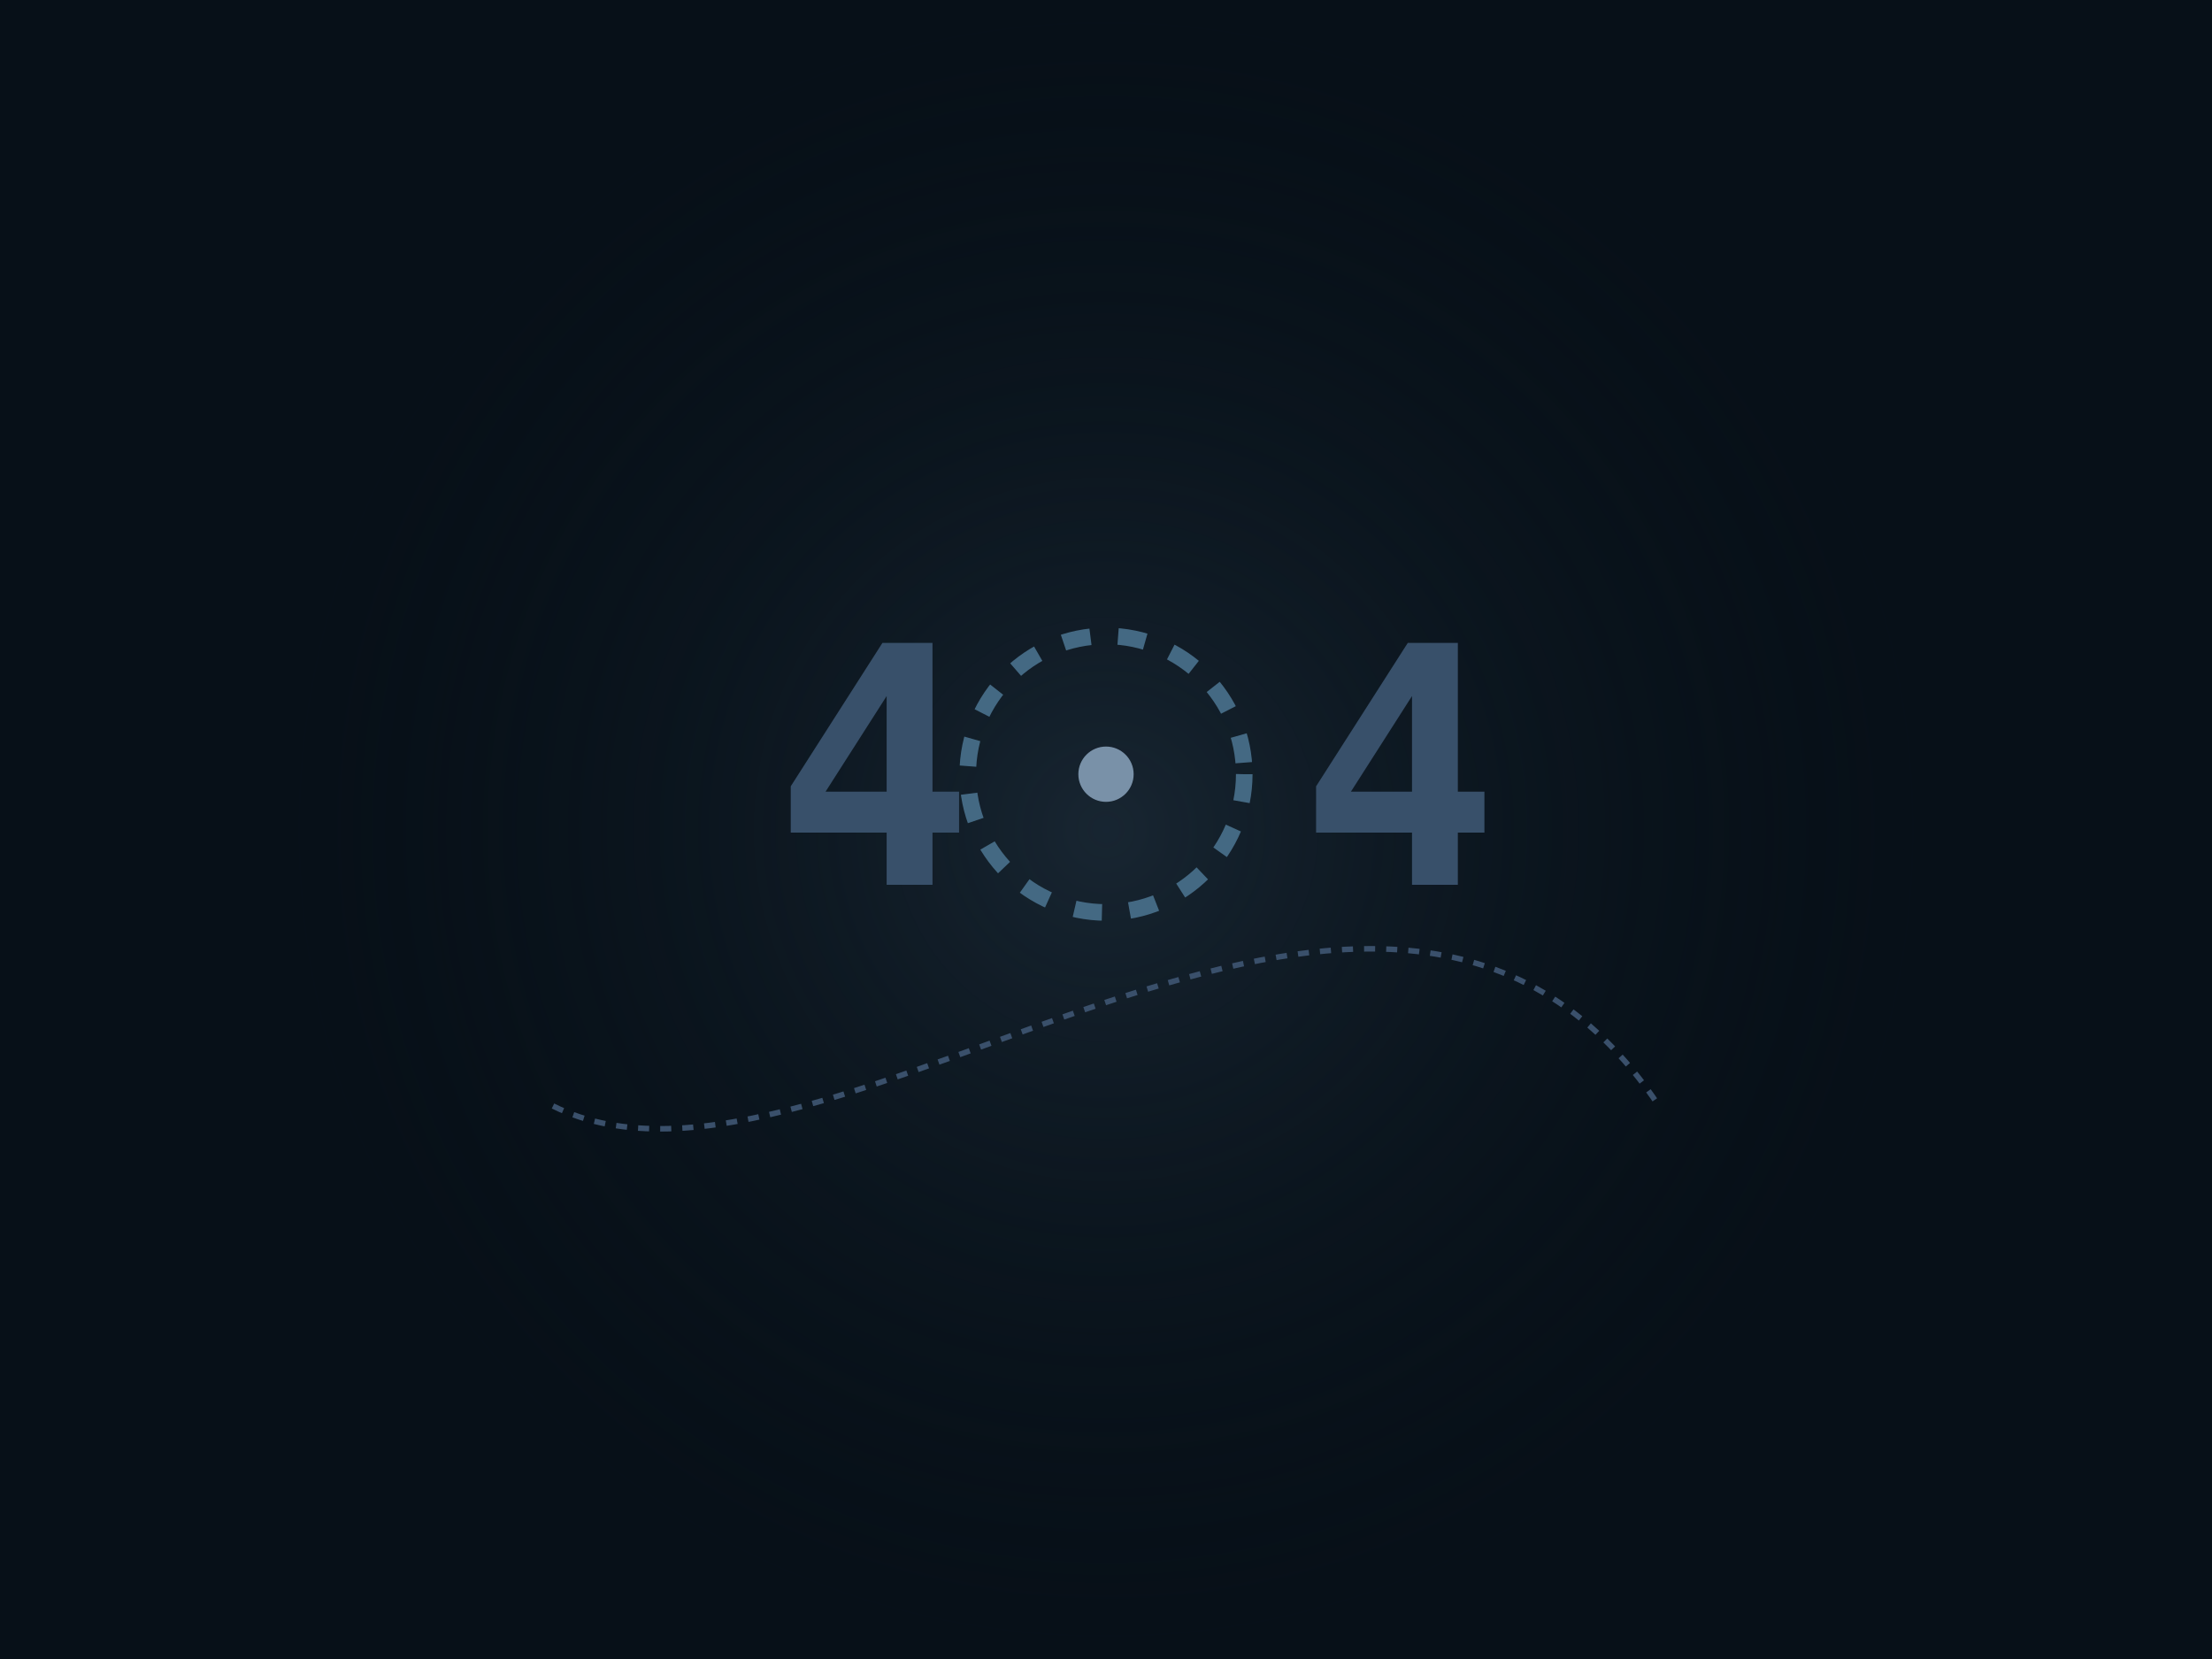
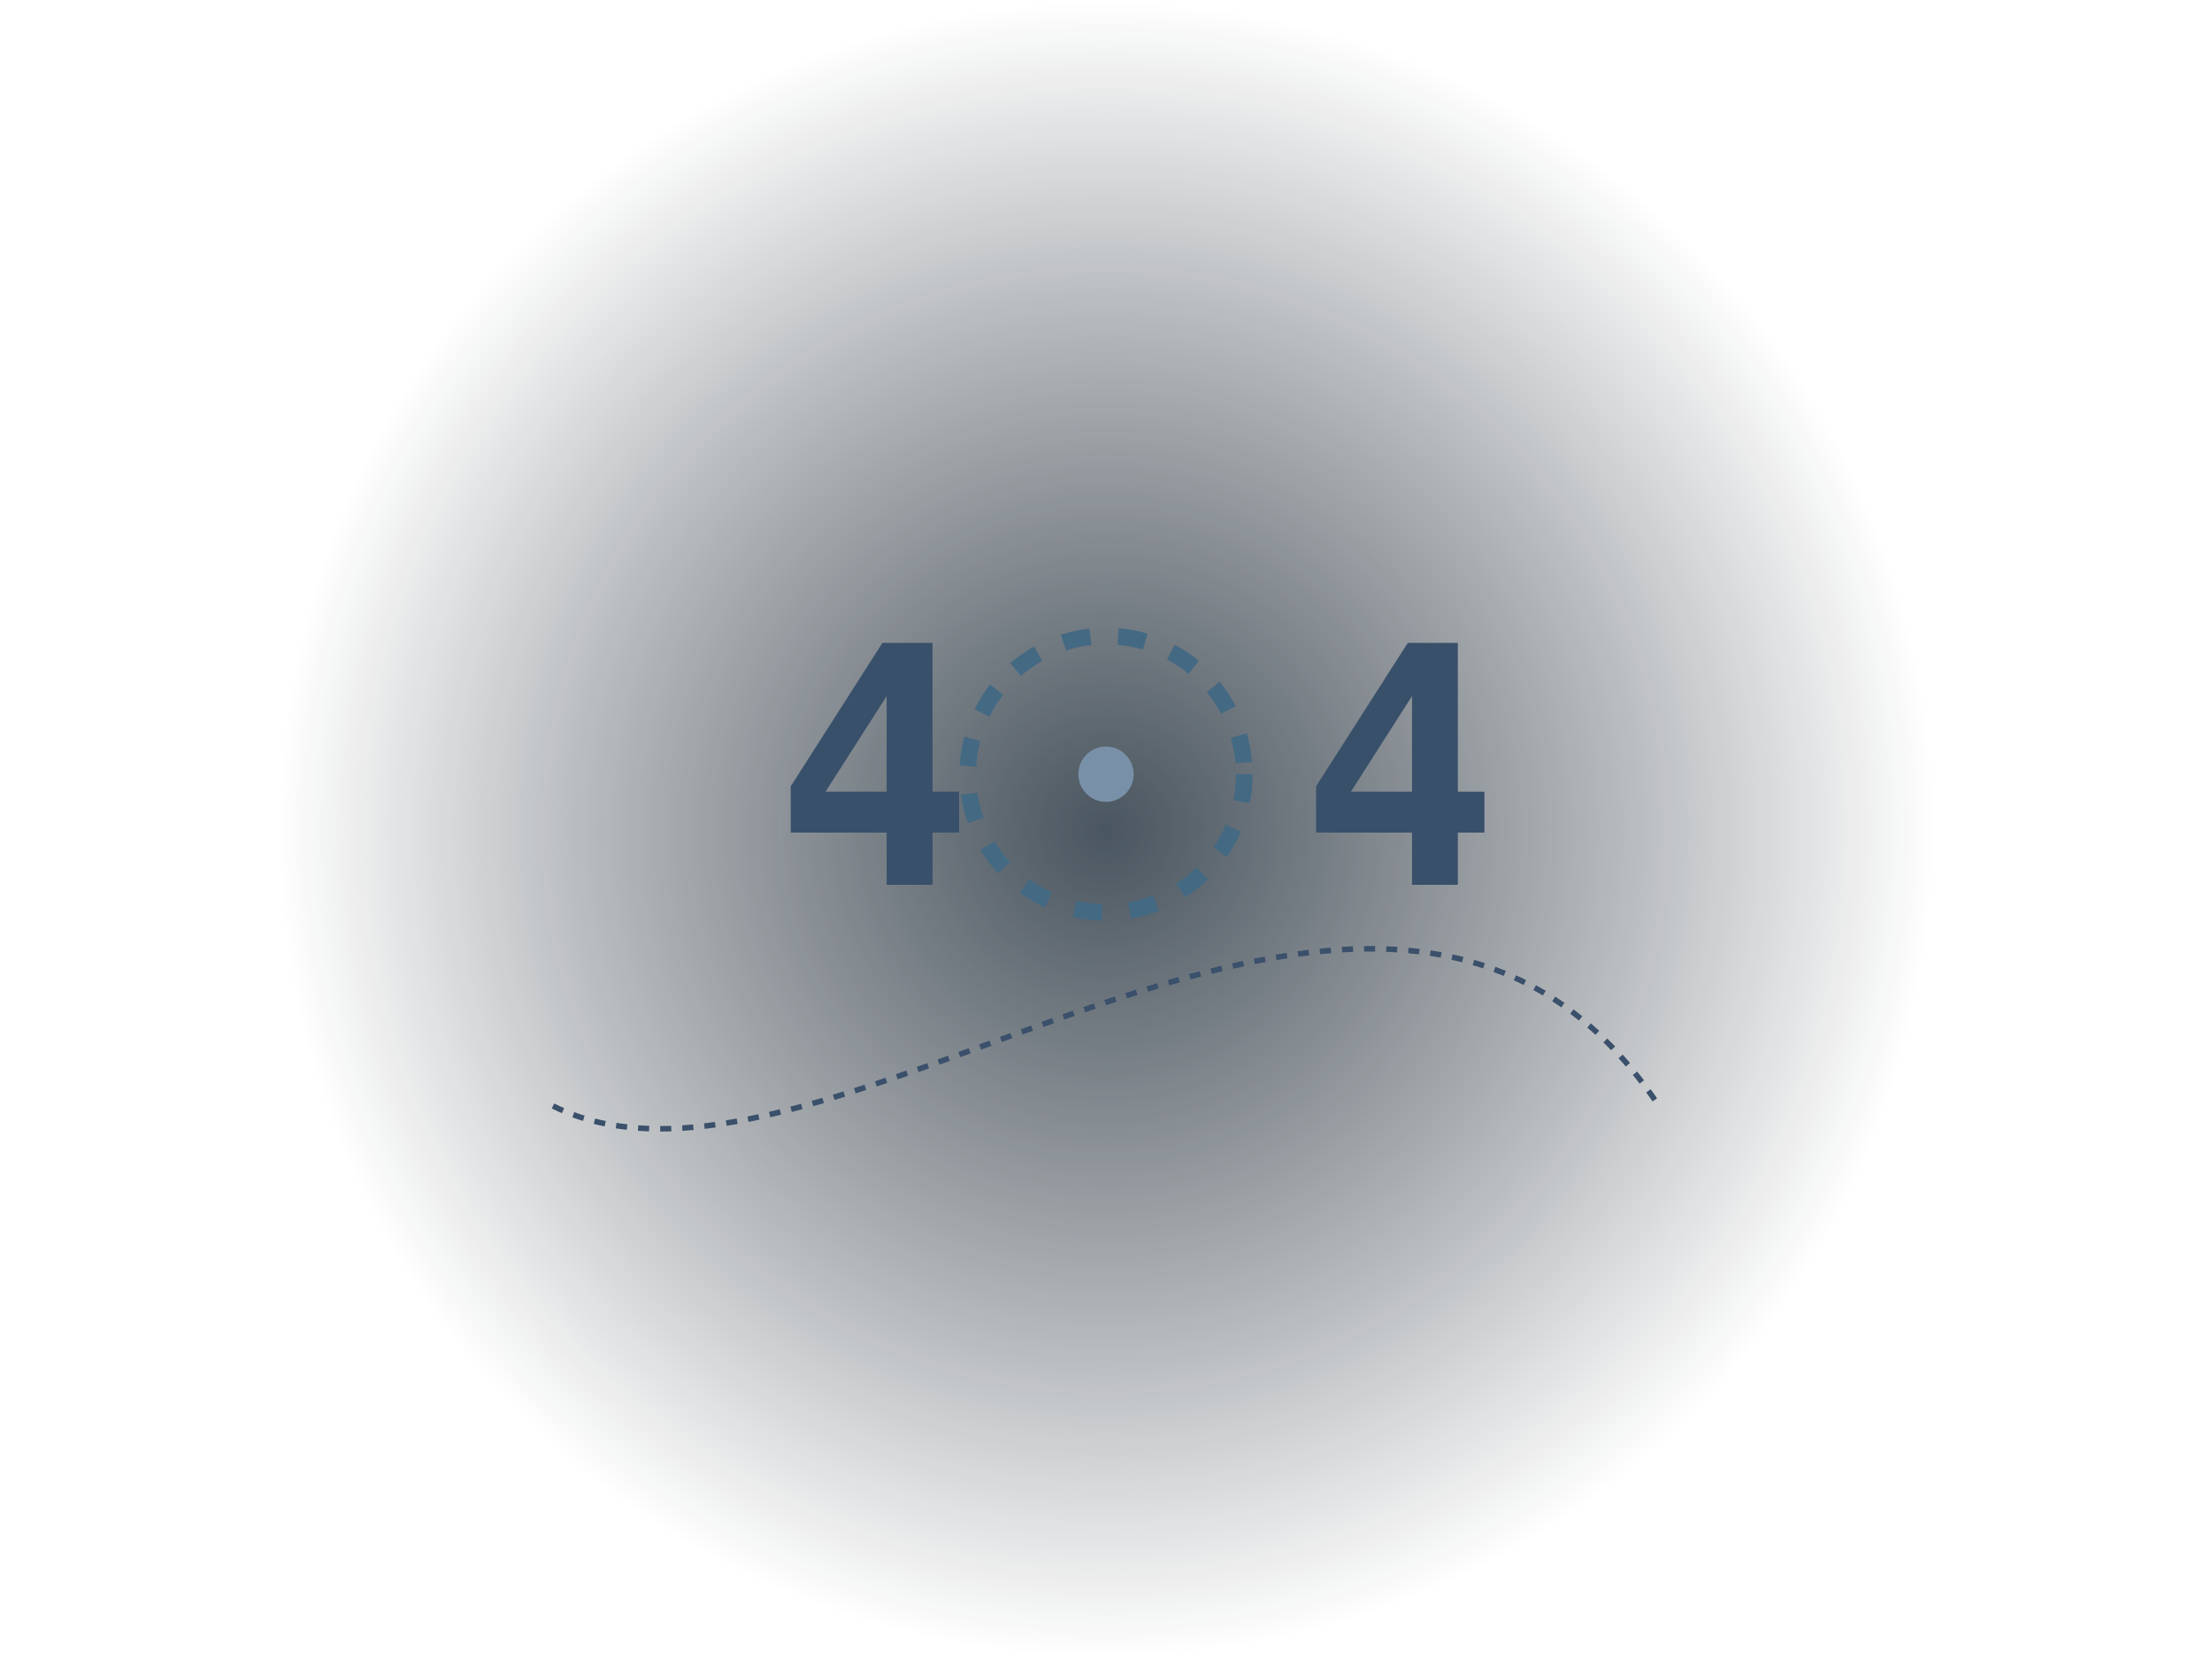
<svg xmlns="http://www.w3.org/2000/svg" viewBox="0 0 800 600" width="100%" height="100%">
  <defs>
    <radialGradient id="not-found-glow" cx="50%" cy="50%" r="50%">
      <stop offset="0%" stop-color="#1C2B38" stop-opacity="0.8" />
      <stop offset="100%" stop-color="#071018" stop-opacity="0" />
    </radialGradient>
  </defs>
-   <rect width="800" height="600" fill="#071018" />
  <circle cx="400" cy="300" r="300" fill="url(#not-found-glow)" />
  <g transform="translate(400, 300)">
    <text x="-120" y="20" font-family="monospace" font-size="120" font-weight="bold" fill="#38506A">4</text>
    <circle cx="0" cy="-20" r="50" fill="none" stroke="#446983" stroke-width="6" stroke-dasharray="10 10" />
    <circle cx="0" cy="-20" r="10" fill="#7991A8" />
    <text x="70" y="20" font-family="monospace" font-size="120" font-weight="bold" fill="#38506A">4</text>
    <path d="M-200,100 C-100,150 100,-50 200,100" fill="none" stroke="#3A506B" stroke-width="2" stroke-dasharray="4 4" />
  </g>
</svg>
